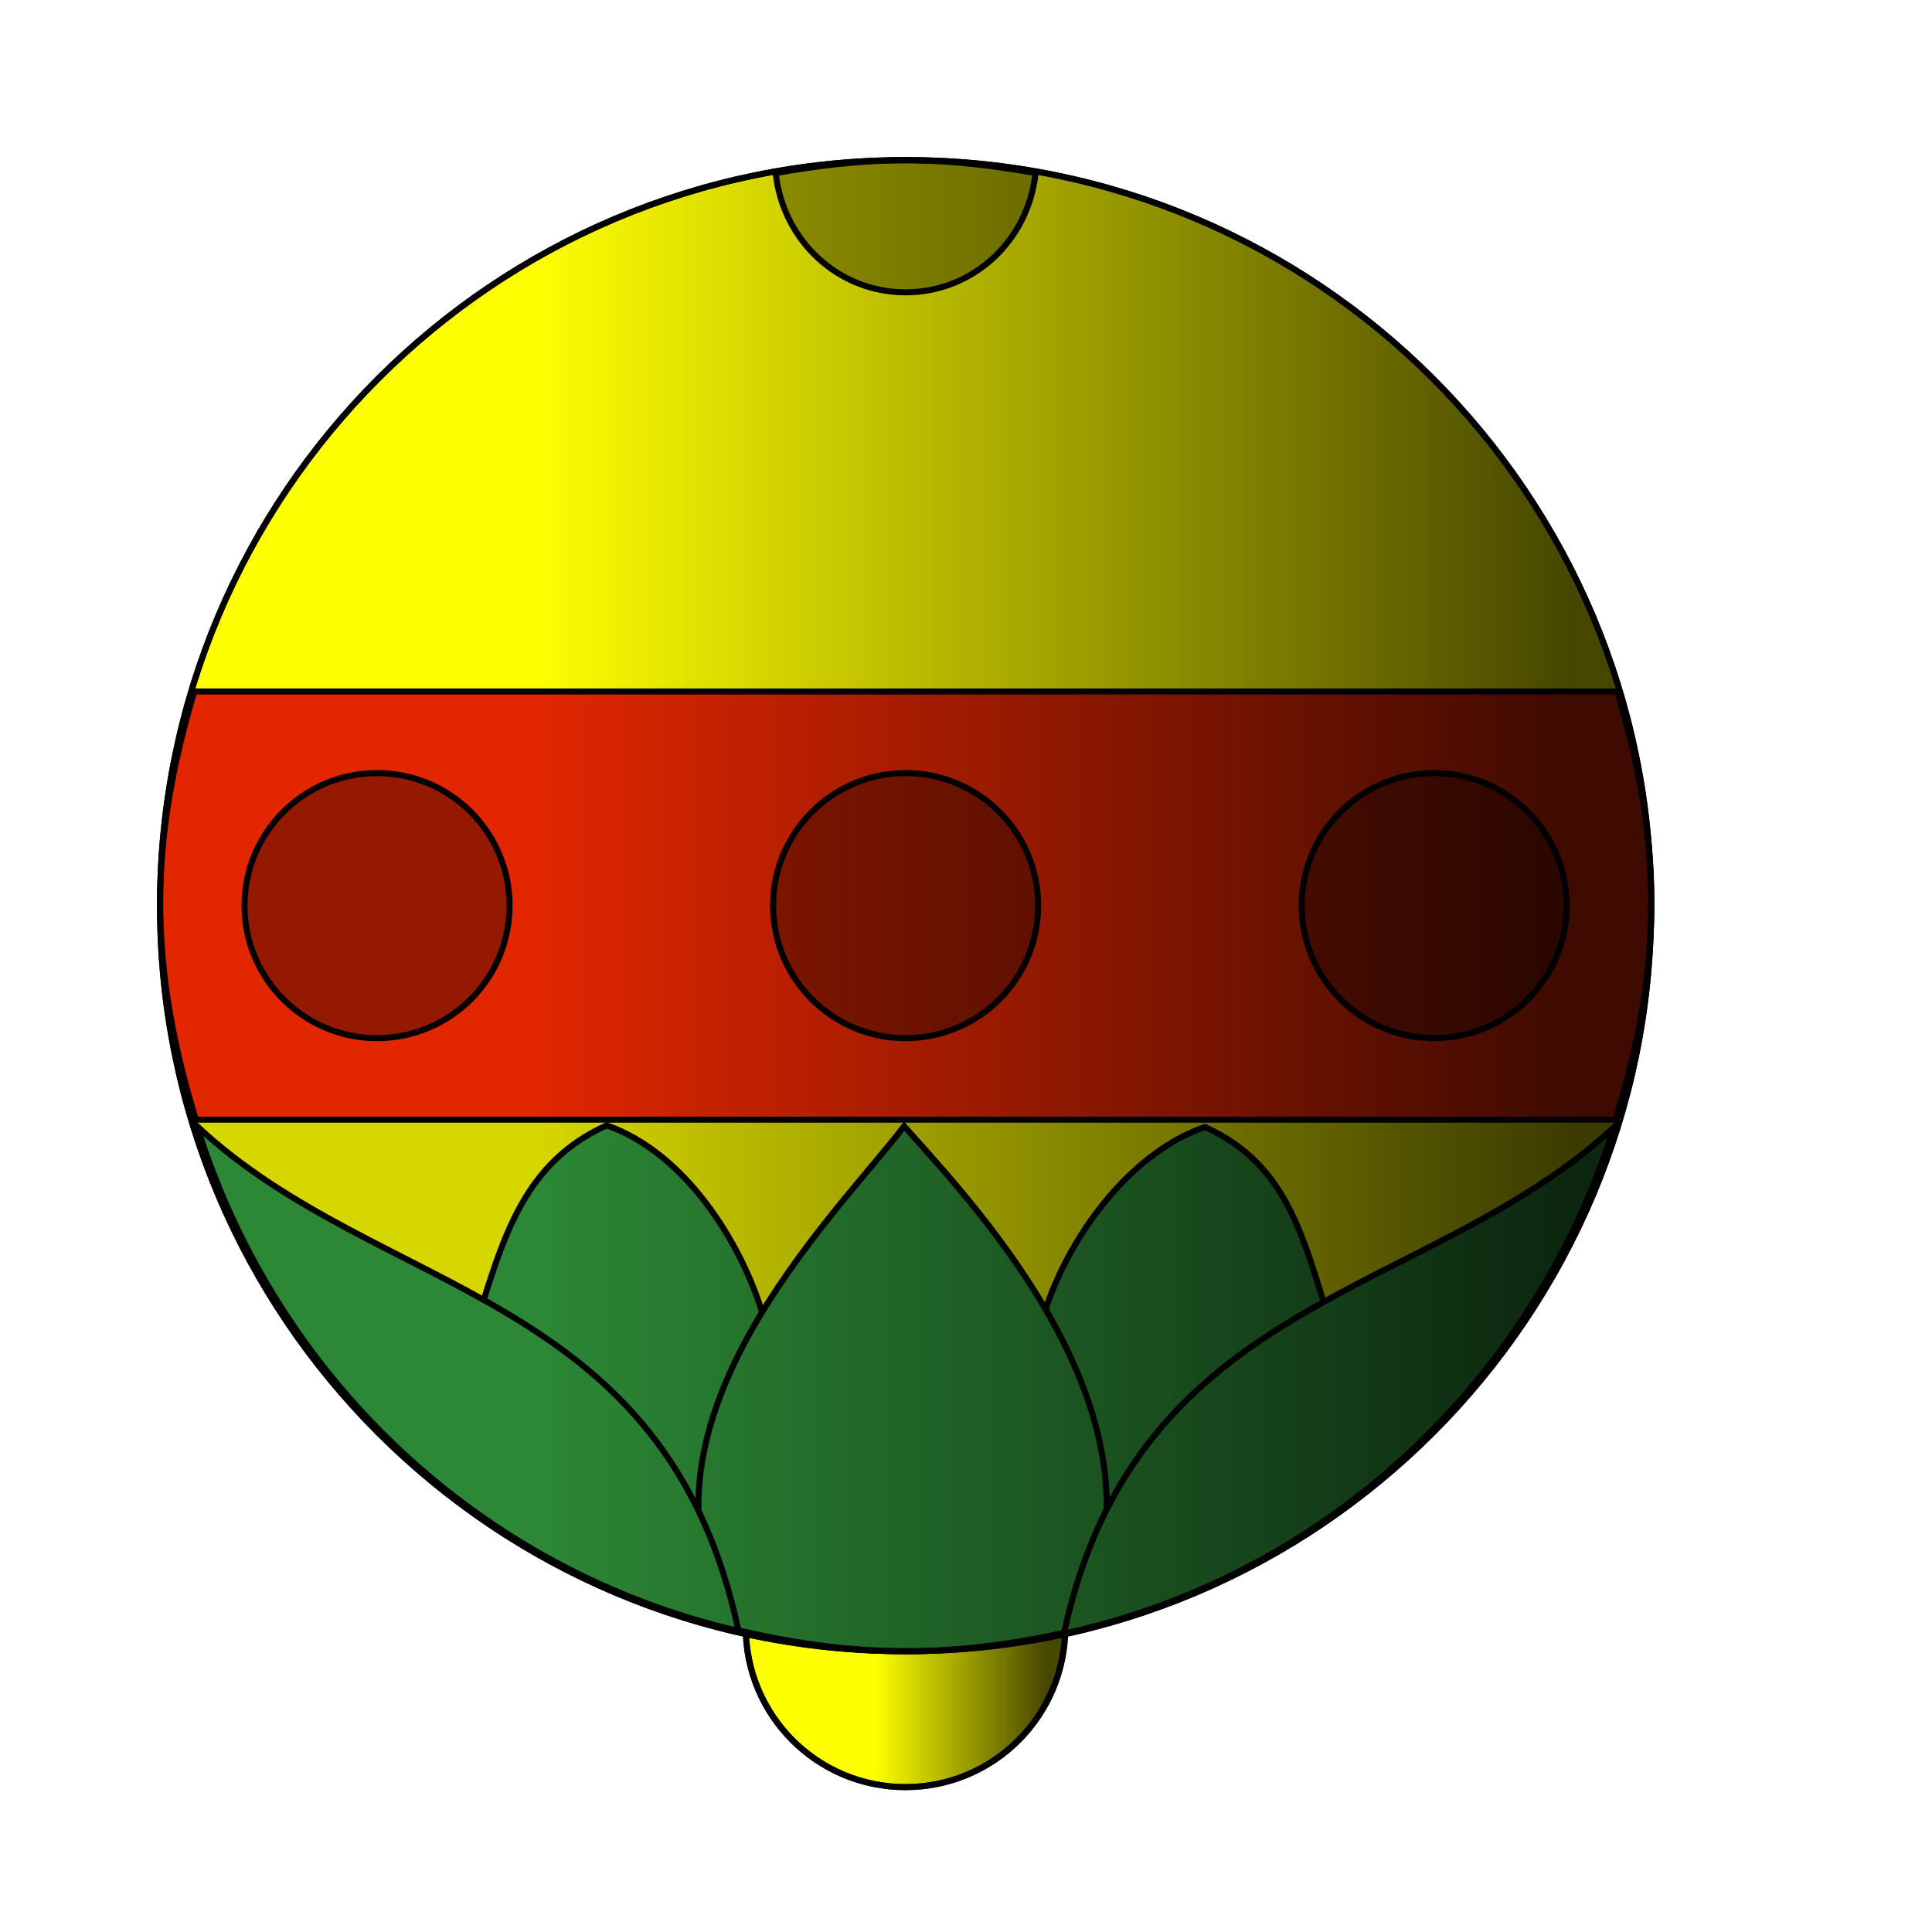
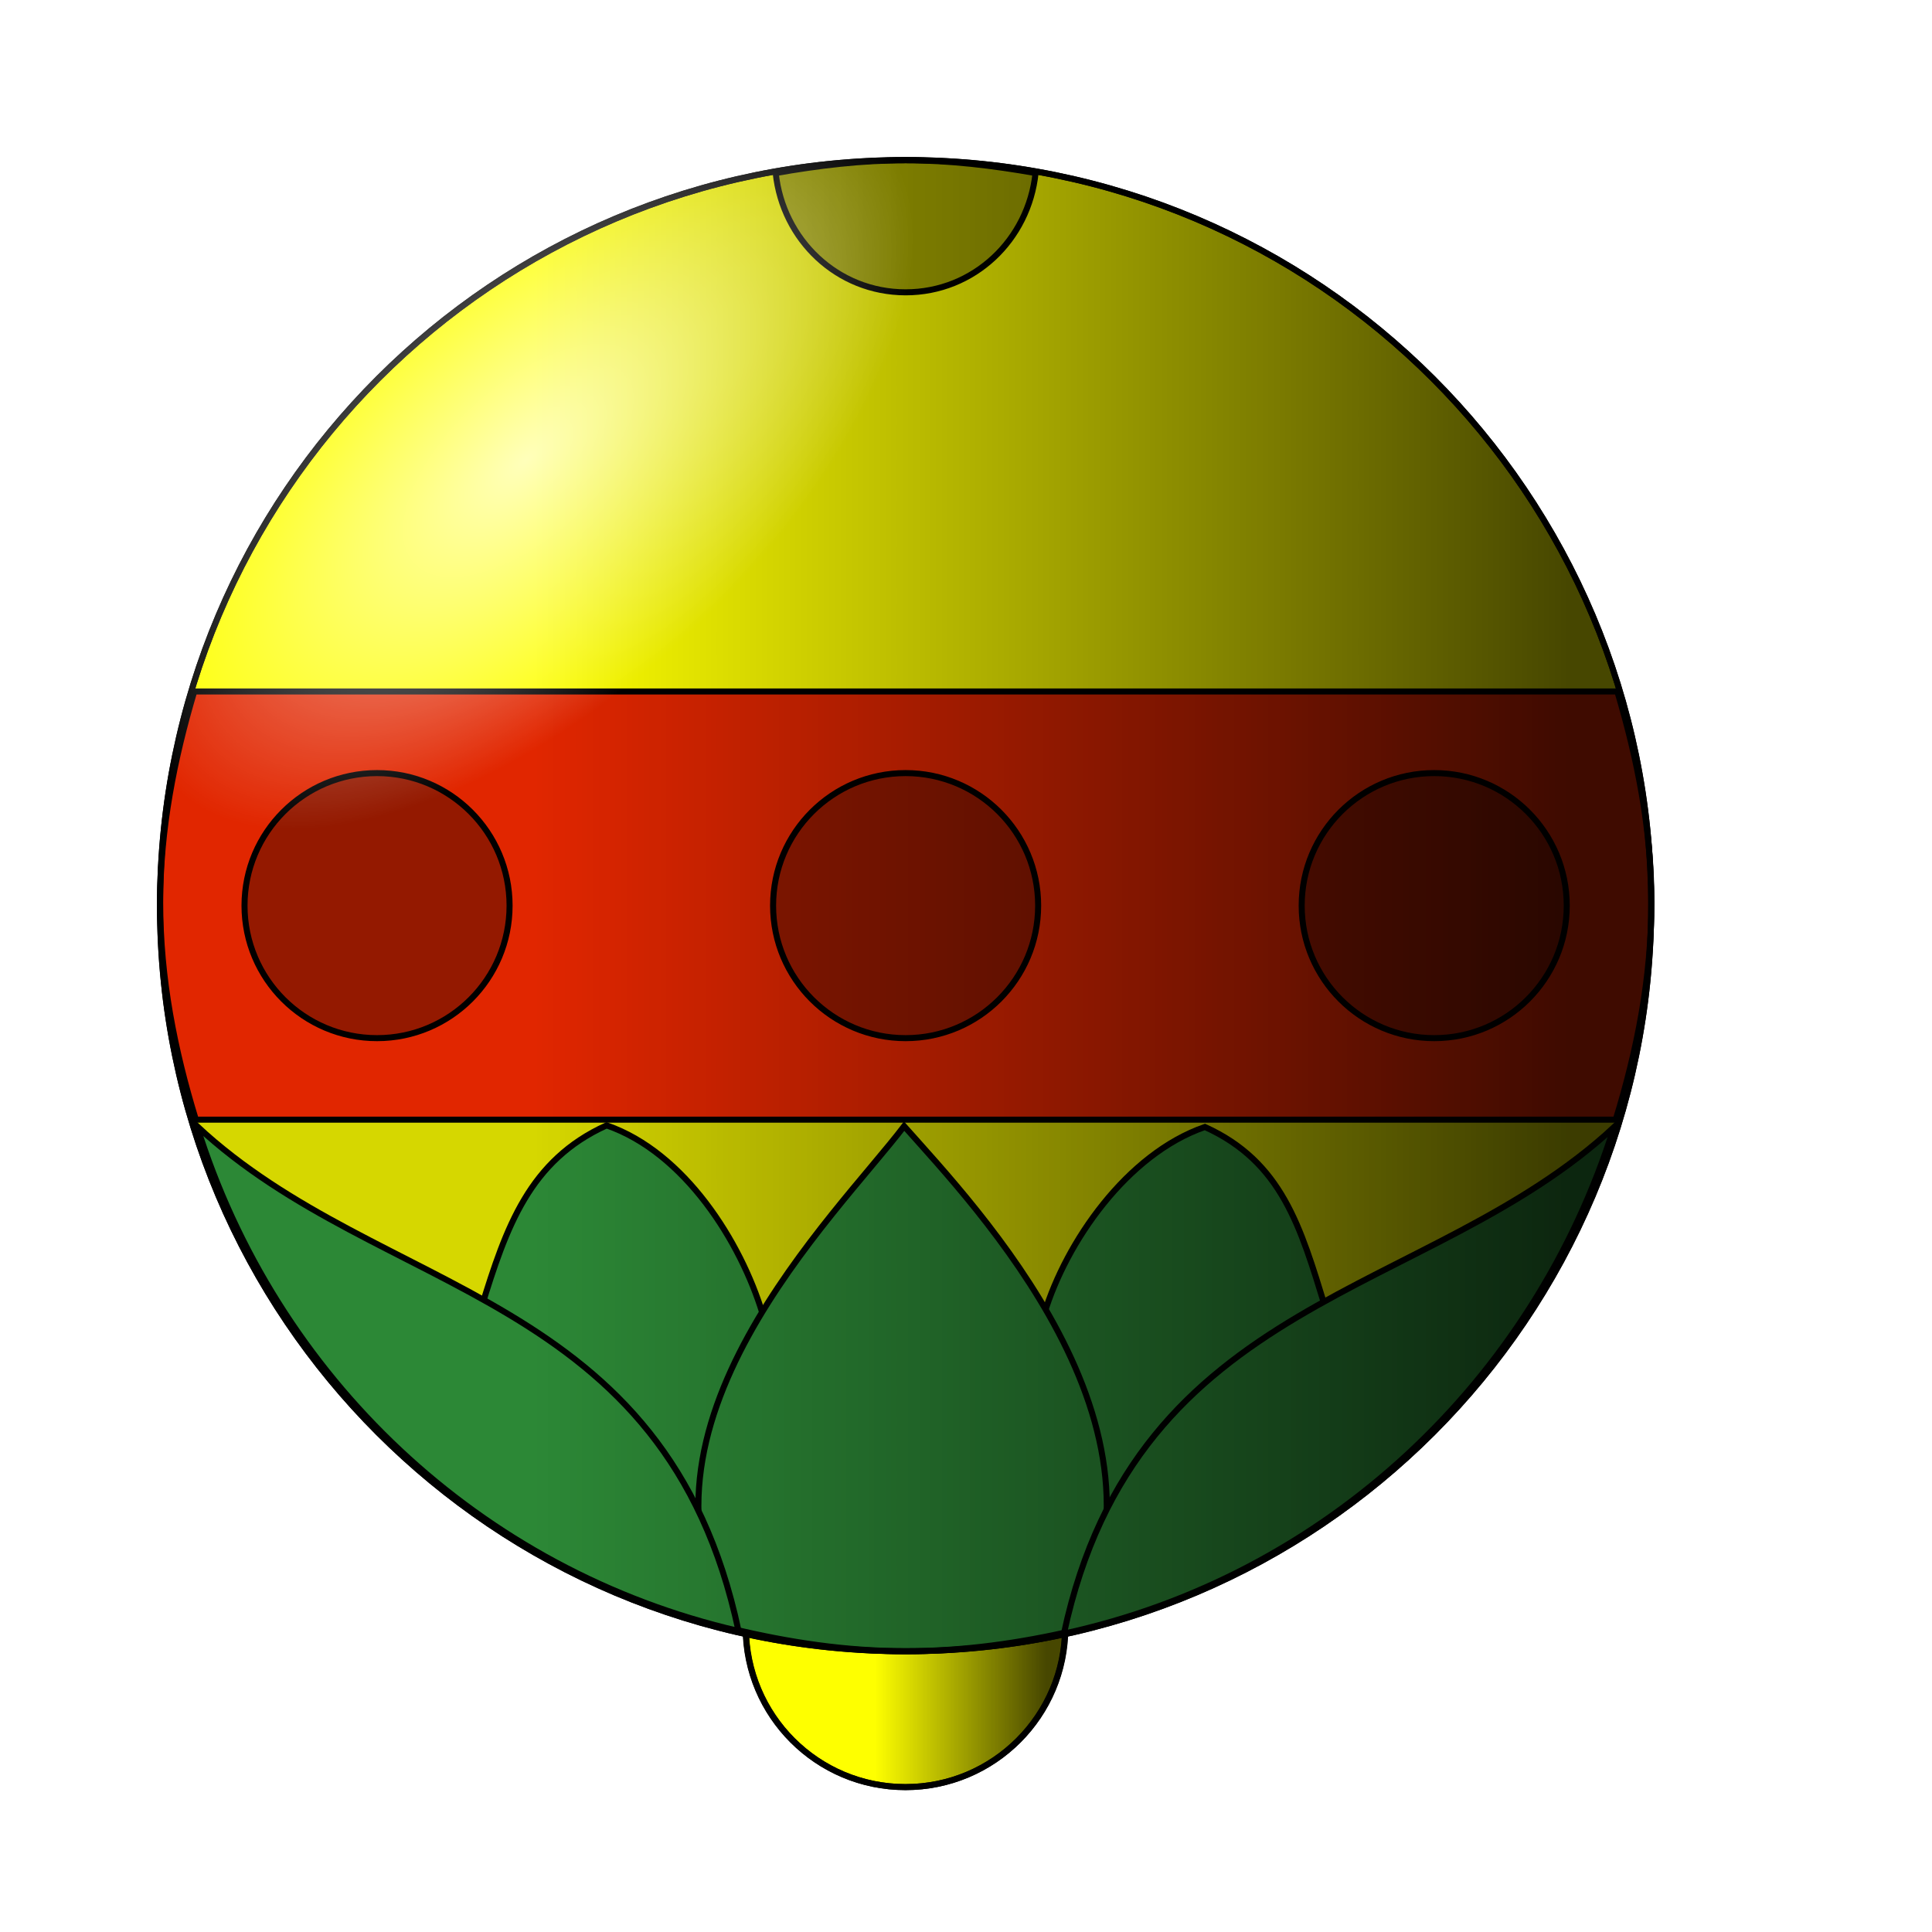
<svg xmlns="http://www.w3.org/2000/svg" xmlns:xlink="http://www.w3.org/1999/xlink" width="3cm" height="3cm" id="svg8515">
  <defs id="defs3">
+     <linearGradient id="linearGradient16364">
+       <stop style="stop-color:#ffffff;stop-opacity:0.731;" offset="0" id="stop16366" />
+       <stop style="stop-color:#ffffff;stop-opacity:0;" offset="1" id="stop16368" />
+     </linearGradient>
+     <radialGradient xlink:href="#linearGradient16364" id="radialGradient16370" cx="24.028" cy="24.52" fx="24.028" fy="24.52" r="7.799" gradientUnits="userSpaceOnUse" />
    <linearGradient id="linearGradient2090">
      <stop style="stop-color:#000000;stop-opacity:0.72;" offset="0" id="stop2092" />
      <stop style="stop-color:#000000;stop-opacity:0;" offset="1" id="stop2094" />
    </linearGradient>
    <linearGradient xlink:href="#linearGradient2090" id="linearGradient2096" x1="79.273" y1="52.551" x2="41.274" y2="52.551" gradientUnits="userSpaceOnUse" />
    <linearGradient xlink:href="#linearGradient2090" id="linearGradient2106" x1="61.893" y1="96.926" x2="51.855" y2="96.926" gradientUnits="userSpaceOnUse" />
+     <radialGradient xlink:href="#linearGradient16364" id="radialGradient2080" gradientUnits="userSpaceOnUse" cx="24.028" cy="24.52" fx="24.028" fy="24.52" r="7.799" />
  </defs>
  <g id="layer1">
    <path style="opacity:1;fill:#feff00;fill-opacity:1;fill-rule:evenodd;stroke:#000000;stroke-width:0.354;stroke-linecap:butt;stroke-linejoin:round;stroke-miterlimit:4;stroke-dasharray:none;stroke-dashoffset:0;stroke-opacity:1" id="path10095" d="M 63.022 96.926 A 9.373 9.373 0 1 1  44.275,96.926 A 9.373 9.373 0 1 1  63.022 96.926 z" transform="translate(-0.498589,-1.417324)" />
    <path style="opacity:1;fill:url(#linearGradient2106);fill-opacity:1.0;fill-rule:evenodd;stroke:#000000;stroke-width:0.354;stroke-linecap:butt;stroke-linejoin:round;stroke-miterlimit:4;stroke-dasharray:none;stroke-dashoffset:0;stroke-opacity:1" id="path2098" d="M 63.022 96.926 A 9.373 9.373 0 1 1  44.275,96.926 A 9.373 9.373 0 1 1  63.022 96.926 z" transform="translate(-0.514875,-1.417325)" />
    <path style="opacity:1;fill:#feff00;fill-opacity:1;fill-rule:evenodd;stroke:#000000;stroke-width:0.222;stroke-linecap:butt;stroke-linejoin:round;stroke-miterlimit:4;stroke-dasharray:none;stroke-dashoffset:0;stroke-opacity:1" id="path8521" d="M 82.367 52.551 A 27.422 27.422 0 1 1  27.522,52.551 A 27.422 27.422 0 1 1  82.367 52.551 z" transform="matrix(1.595633,0,0,1.595633,-34.5217,-30.70298)" />
    <path style="fill:#000000;fill-opacity:0.157;fill-rule:evenodd;stroke:none;stroke-width:0.354;stroke-linecap:butt;stroke-linejoin:miter;stroke-opacity:1;stroke-miterlimit:4;stroke-dasharray:none" d="M 32.969,61.194 L 11.231,65.36 L 15.525,75.675 L 69.923,78.765 L 89.929,75.237 L 94.913,65.651 L 59.96,59.926 L 32.969,61.194 z " id="path10858" />
    <path style="opacity:1;fill:#e12600;fill-opacity:1;fill-rule:evenodd;stroke:#000000;stroke-width:0.354;stroke-linecap:butt;stroke-linejoin:round;stroke-miterlimit:4;stroke-dasharray:none;stroke-dashoffset:0;stroke-opacity:1" d="M 11.4,40.581 C 10.227,44.533 9.4,48.629 9.4,52.959 C 9.4,57.43 10.246,61.648 11.494,65.712 L 94.825,65.712 C 96.072,61.648 96.919,57.43 96.919,52.959 C 96.919,48.629 96.092,44.533 94.919,40.581 L 11.4,40.581 z " id="path9251" />
    <path style="opacity:1;fill:#050000;fill-opacity:0.347;fill-rule:evenodd;stroke:#000000;stroke-width:0.354;stroke-linecap:butt;stroke-linejoin:round;stroke-miterlimit:4;stroke-dasharray:none;stroke-dashoffset:0;stroke-opacity:1" id="path9256" d="M 39.089 55.044 A 7.778 7.778 0 1 1  23.533,55.044 A 7.778 7.778 0 1 1  39.089 55.044 z" transform="translate(-9.183015,-1.894638)" />
    <path style="opacity:1;fill:#050000;fill-opacity:0.347;fill-rule:evenodd;stroke:#000000;stroke-width:0.354;stroke-linecap:butt;stroke-linejoin:round;stroke-miterlimit:4;stroke-dasharray:none;stroke-dashoffset:0;stroke-opacity:1" id="path9258" d="M 39.089 55.044 A 7.778 7.778 0 1 1  23.533,55.044 A 7.778 7.778 0 1 1  39.089 55.044 z" transform="translate(21.83821,-1.894638)" />
    <path style="opacity:1;fill:#050000;fill-opacity:0.347;fill-rule:evenodd;stroke:#000000;stroke-width:0.354;stroke-linecap:butt;stroke-linejoin:round;stroke-miterlimit:4;stroke-dasharray:none;stroke-dashoffset:0;stroke-opacity:1" id="path9260" d="M 39.089 55.044 A 7.778 7.778 0 1 1  23.533,55.044 A 7.778 7.778 0 1 1  39.089 55.044 z" transform="translate(52.86029,-1.894638)" />
    <path style="opacity:1;fill:#050000;fill-opacity:0.347;fill-rule:evenodd;stroke:#000000;stroke-width:0.354;stroke-linecap:butt;stroke-linejoin:round;stroke-miterlimit:4;stroke-dasharray:none;stroke-dashoffset:0;stroke-opacity:1" d="M 53.15,9.406 C 50.538,9.406 48.011,9.717 45.525,10.156 C 45.935,14.065 49.133,17.156 53.15,17.156 C 57.167,17.156 60.365,14.066 60.775,10.156 C 58.288,9.717 55.762,9.406 53.15,9.406 z " id="path9262" />
    <path style="fill:#2c8836;fill-opacity:1;fill-rule:evenodd;stroke:#000000;stroke-width:0.354;stroke-linecap:butt;stroke-linejoin:miter;stroke-opacity:1;stroke-miterlimit:4;stroke-dasharray:none" d="M 61.294,77.082 C 62.562,72.916 66.12,67.731 70.714,66.14 C 75.243,68.19 76.33,72.024 77.779,76.734 L 65.642,93.291 L 61.294,77.082 z " id="path10854" />
    <path style="fill:#2c8836;fill-opacity:1;fill-rule:evenodd;stroke:#000000;stroke-width:0.354;stroke-linecap:butt;stroke-linejoin:miter;stroke-opacity:1;stroke-miterlimit:4;stroke-dasharray:none" d="M 44.743,77.066 C 43.475,72.9 40.196,67.637 35.601,66.046 C 31.073,68.096 29.708,72.008 28.259,76.718 L 40.396,93.276 L 44.743,77.066 z " id="path10852" />
    <path style="fill:#2c8836;fill-opacity:1;fill-rule:evenodd;stroke:#000000;stroke-width:0.354;stroke-linecap:butt;stroke-linejoin:miter;stroke-opacity:1;stroke-miterlimit:4;stroke-dasharray:none" d="M 53.062 66.094 C 49.036 71.373 36.083 83.783 42.969 95.594 C 46.253 96.382 49.631 96.906 53.156 96.906 C 56.577 96.906 59.867 96.431 63.062 95.688 C 69.633 83.757 57.321 70.885 53.062 66.094 z " id="path10841" />
    <path style="fill:#2c8836;fill-opacity:1;fill-rule:evenodd;stroke:#000000;stroke-width:0.354;stroke-linecap:butt;stroke-linejoin:miter;stroke-opacity:1;stroke-miterlimit:4;stroke-dasharray:none" d="M 94.719 66.156 C 83.893 76.204 66.73 75.922 62.438 95.875 C 77.846 92.534 90.059 81.031 94.719 66.156 z " id="path10850" />
    <path style="fill:#2c8836;fill-opacity:1;fill-rule:evenodd;stroke:#000000;stroke-width:0.354;stroke-linecap:butt;stroke-linejoin:miter;stroke-opacity:1;stroke-miterlimit:4;stroke-dasharray:none" d="M 11.562 66.094 C 16.152 80.822 28.167 92.223 43.344 95.719 C 39.081 75.677 22.377 76.177 11.562 66.094 z " id="path10845" />
    <path style="opacity:1;fill:url(#linearGradient2096);fill-opacity:1;fill-rule:evenodd;stroke:#000000;stroke-width:0.222;stroke-linecap:butt;stroke-linejoin:round;stroke-miterlimit:4;stroke-dasharray:none;stroke-dashoffset:0;stroke-opacity:1" id="path2088" d="M 82.367 52.551 A 27.422 27.422 0 1 1  27.522,52.551 A 27.422 27.422 0 1 1  82.367 52.551 z" transform="matrix(1.595633,0,0,1.595633,-34.52544,-30.69923)" />
+     <path style="opacity:1;fill:url(#radialGradient2080);fill-opacity:1;fill-rule:evenodd;stroke:none;stroke-width:0.279;stroke-linecap:butt;stroke-linejoin:round;stroke-miterlimit:4;stroke-dasharray:none;stroke-dashoffset:0;stroke-opacity:1" id="path16362" d="M 31.826 24.52 A 7.799 7.799 0 1 1  16.229,24.52 A 7.799 7.799 0 1 1  31.826 24.52 z" transform="matrix(-2.667884,2.42841,-1.183888,-1.347244,123.977,1.708077)" />
  </g>
</svg>
